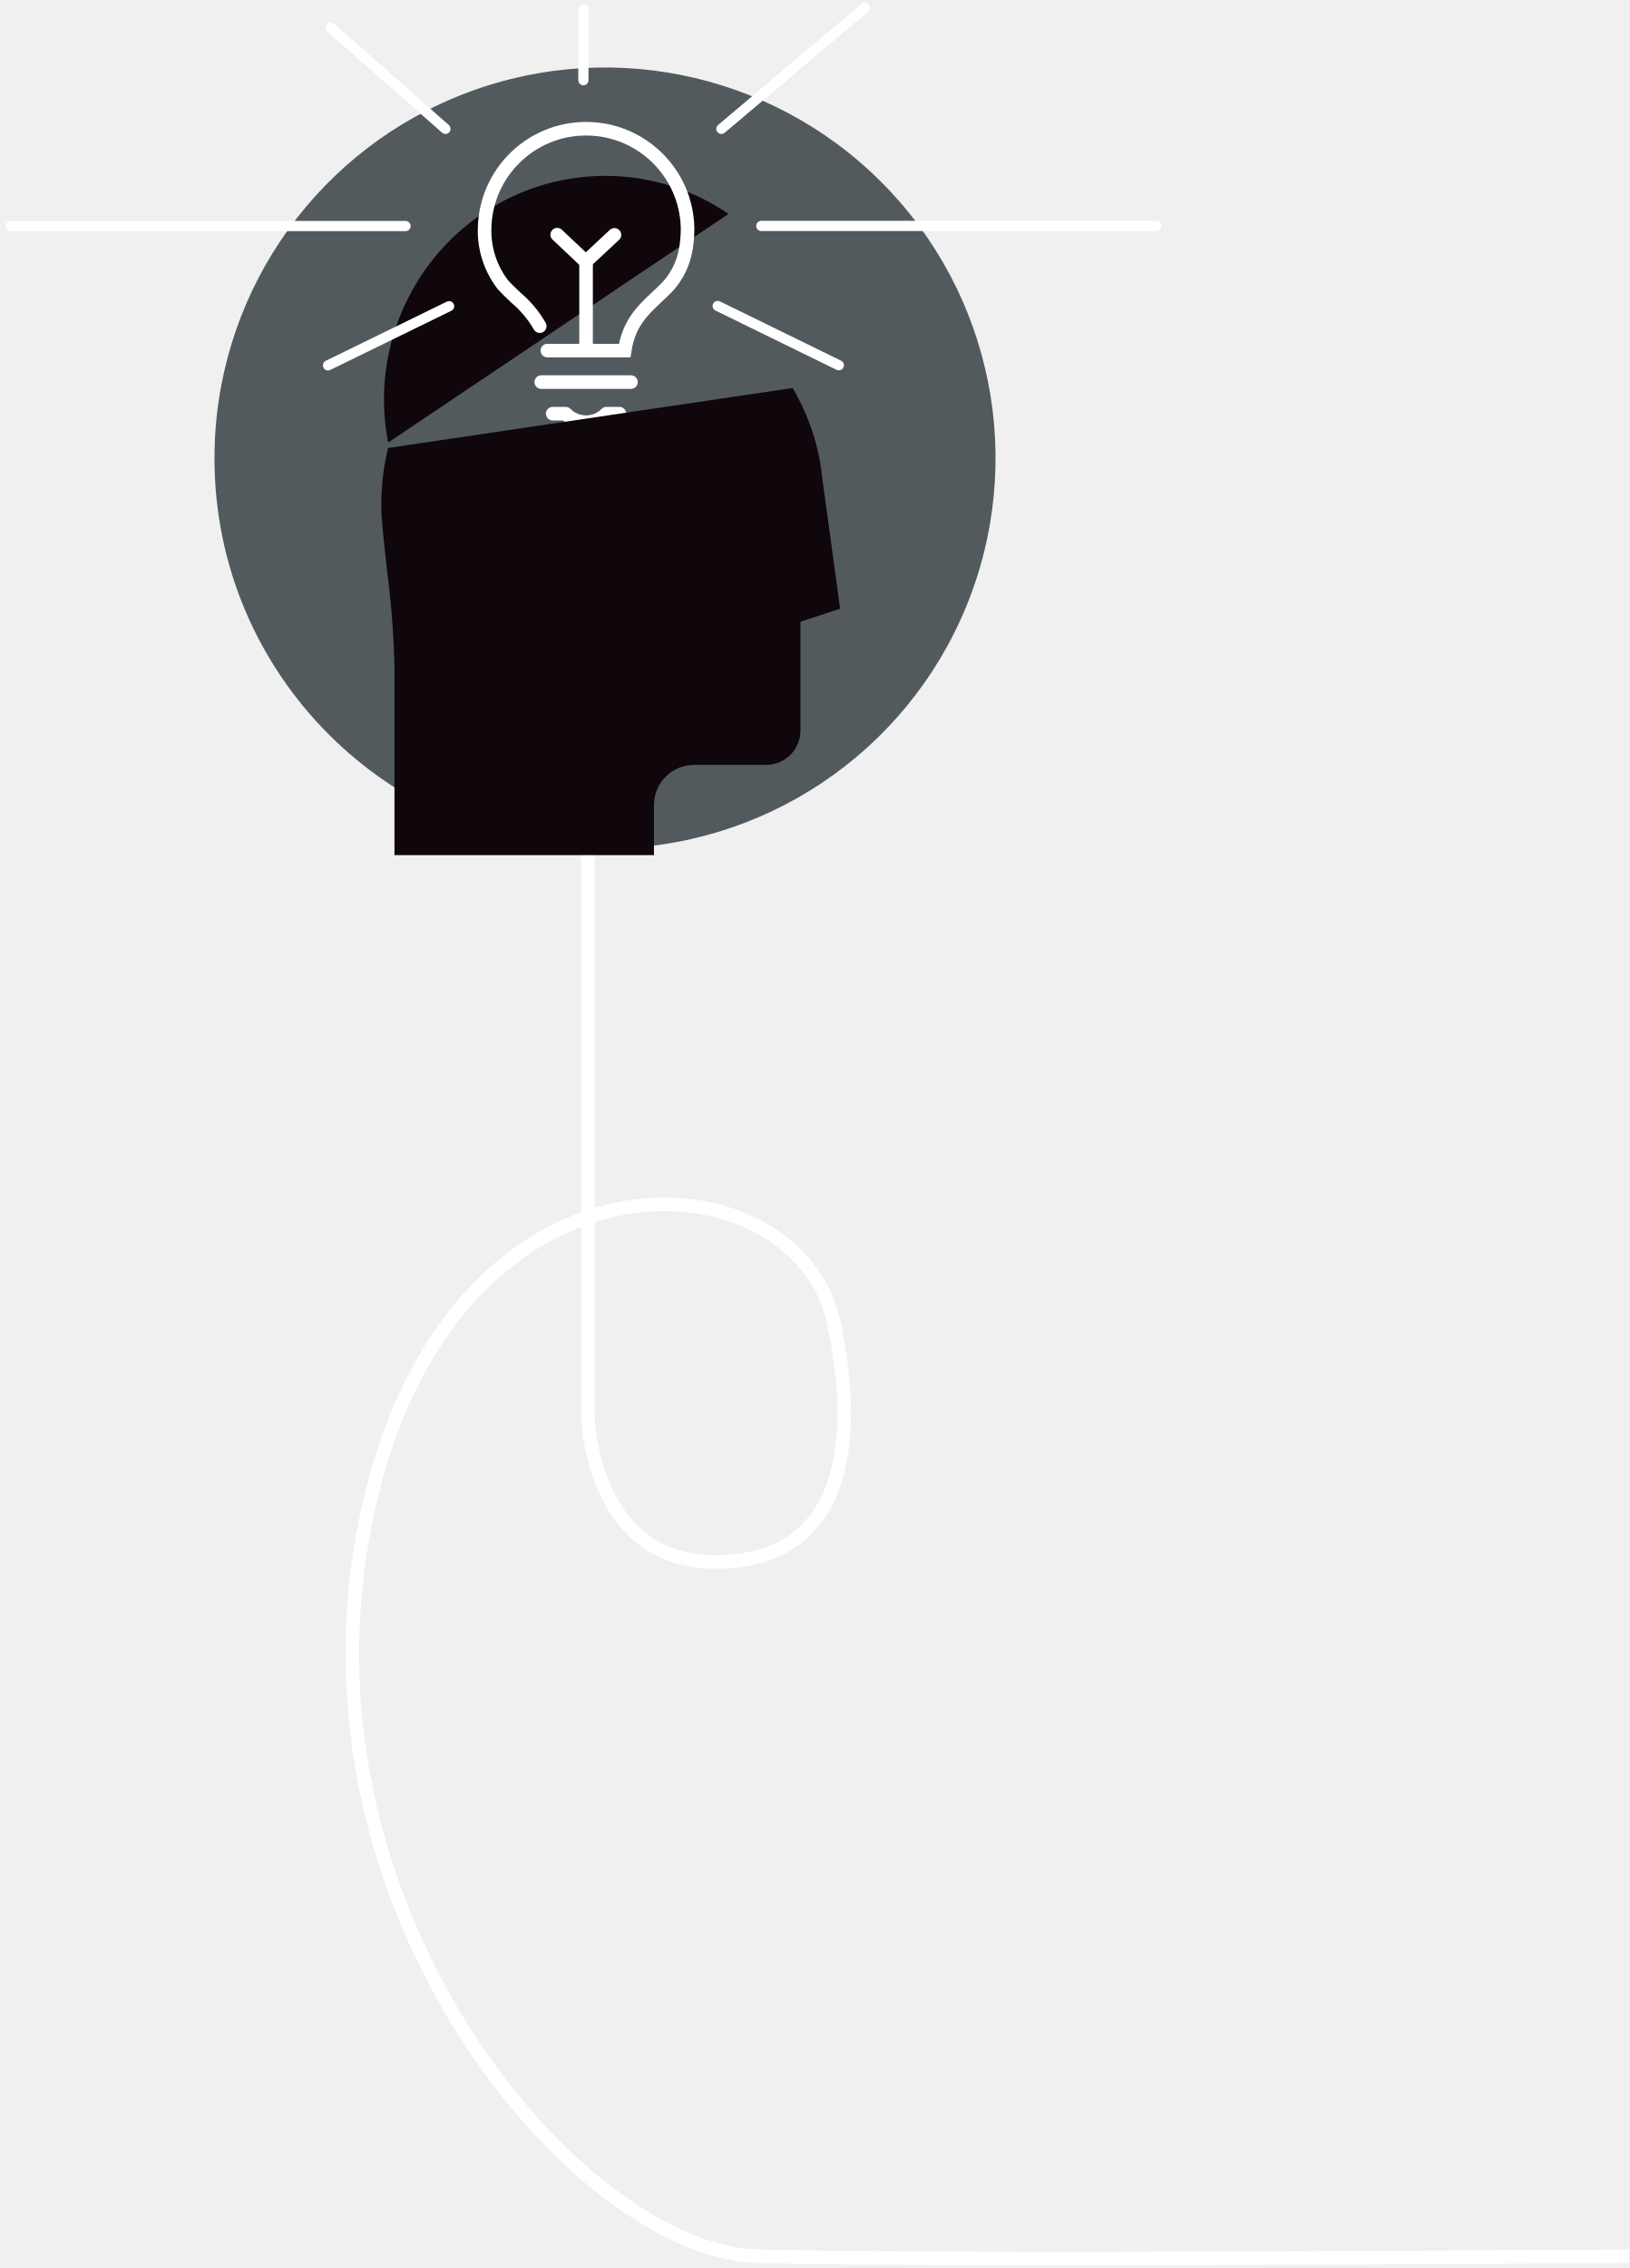
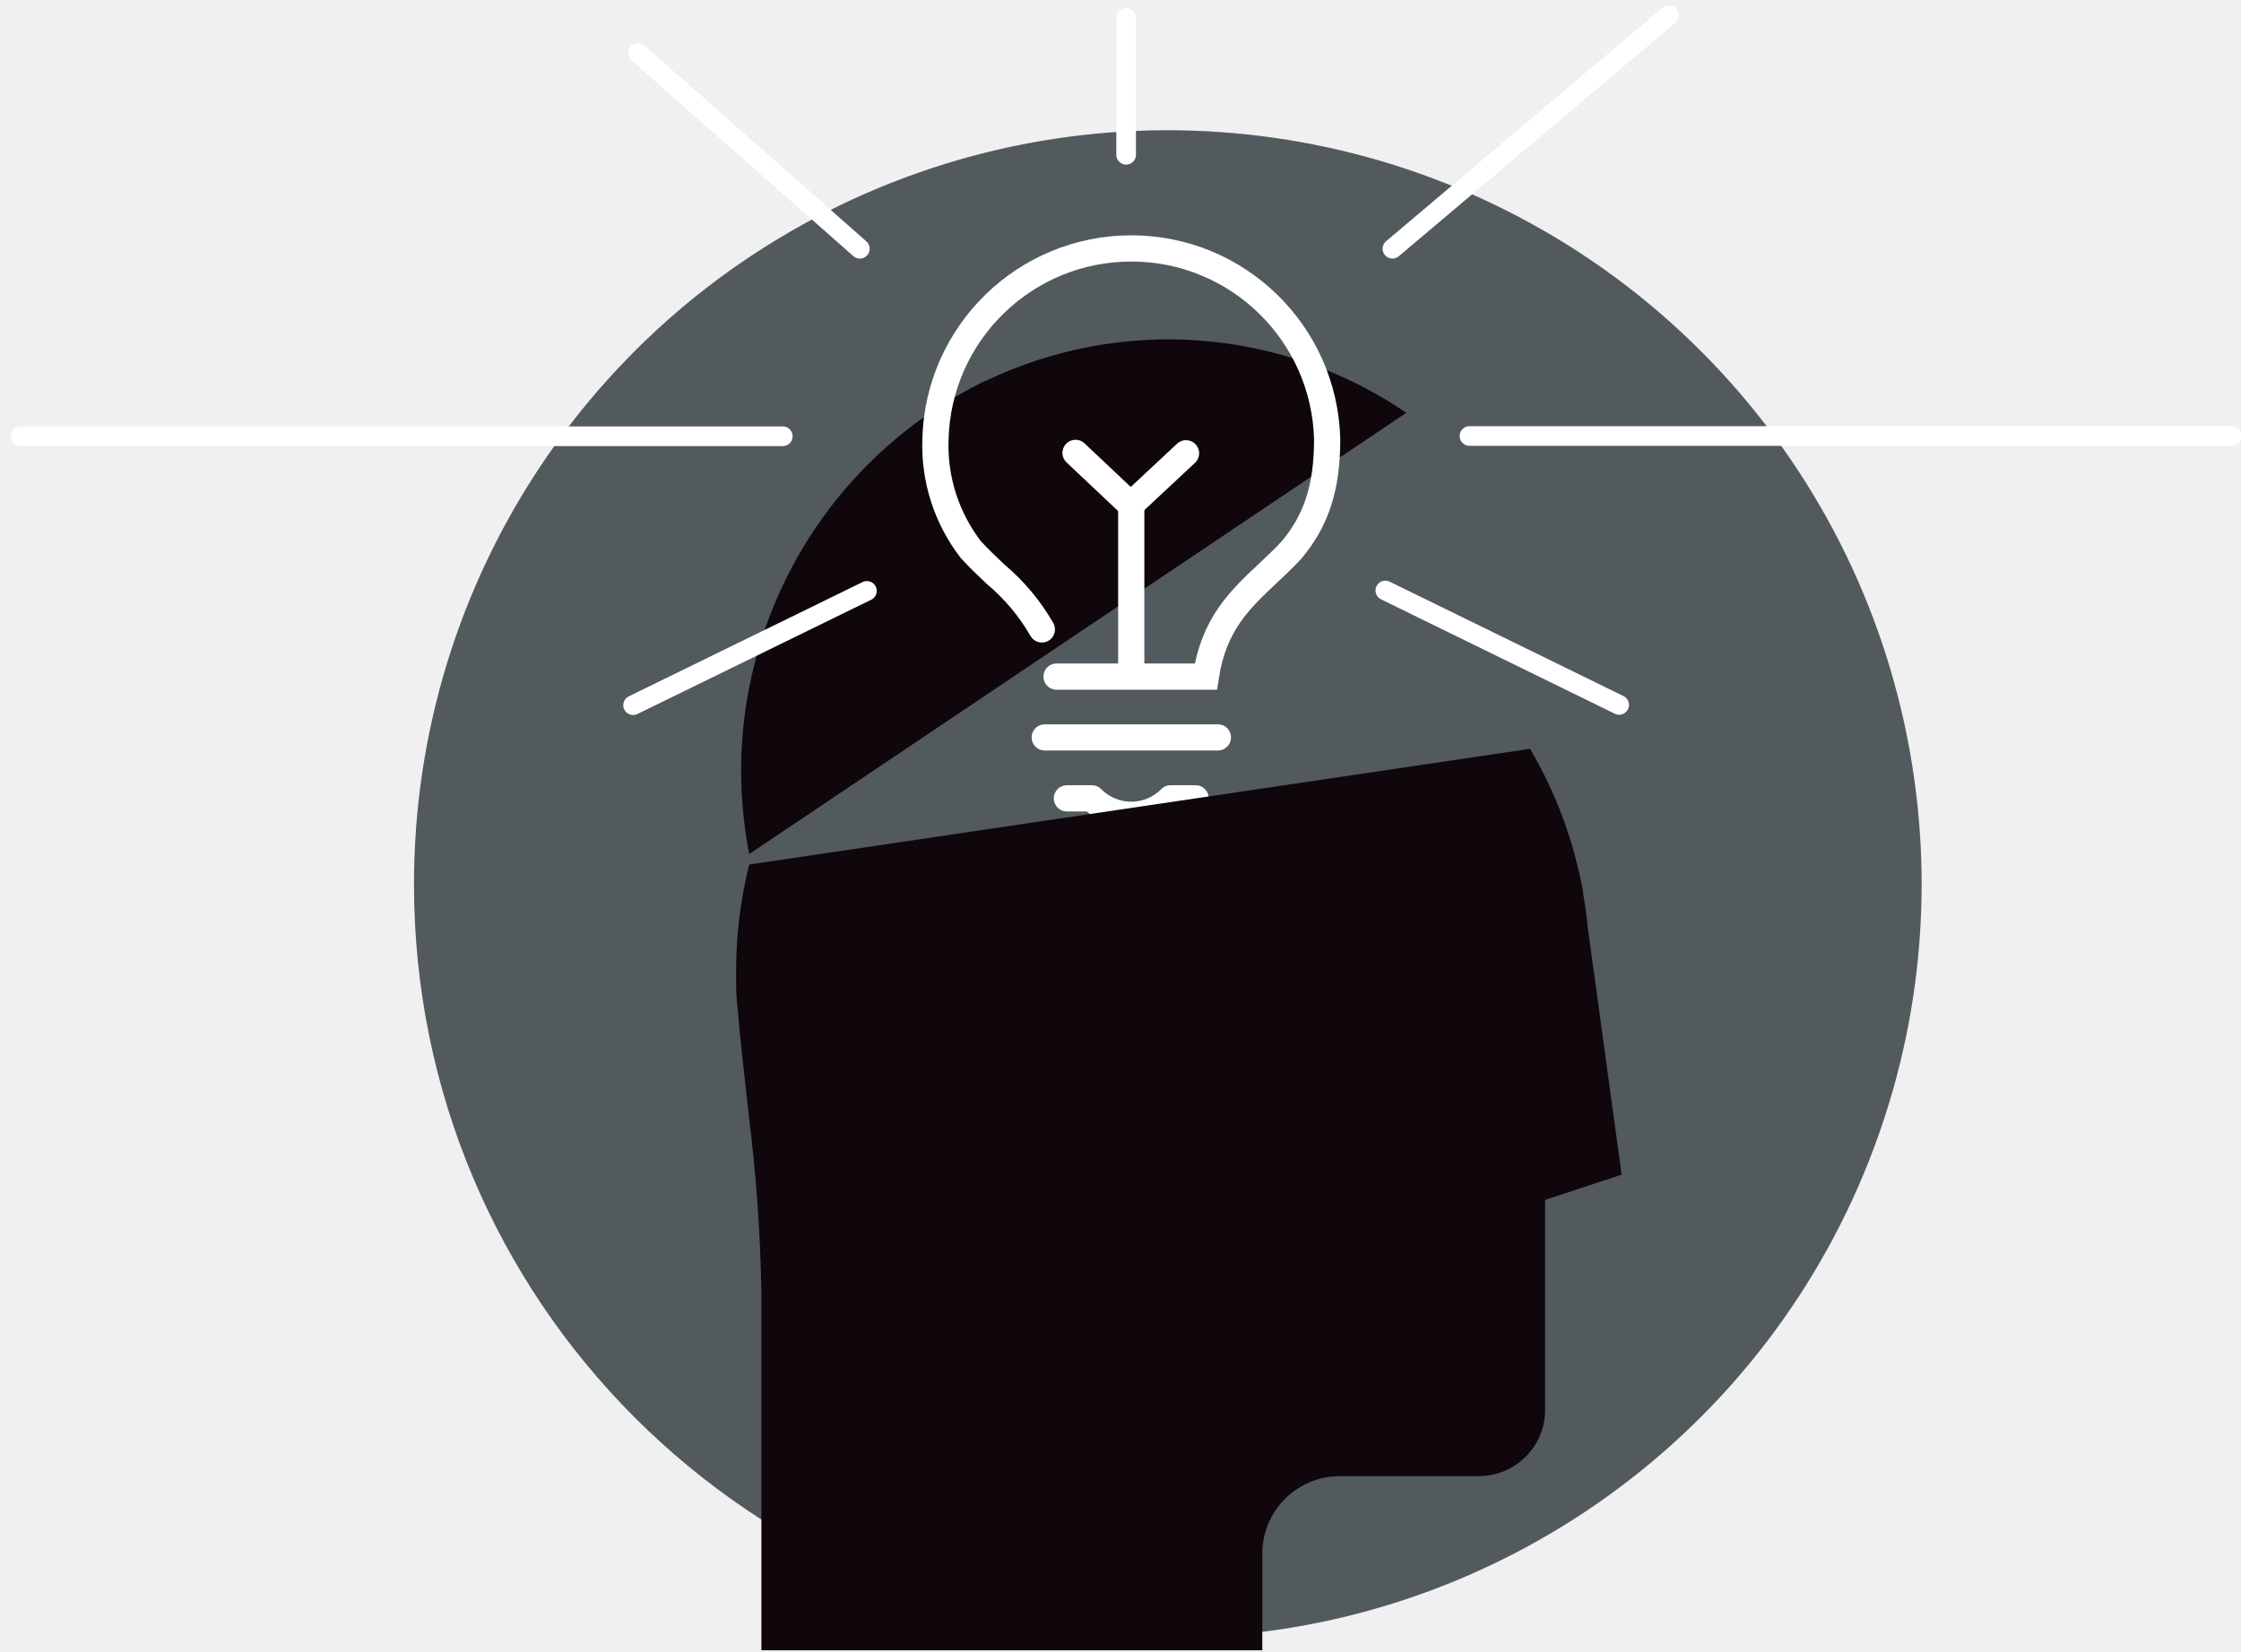
- <svg xmlns="http://www.w3.org/2000/svg" width="240px" height="334px" viewBox="0 0 240 334" version="1.1">
-   <g id="Page-1" stroke="none" stroke-width="1" fill="none" fill-rule="evenodd">
+ <svg xmlns="http://www.w3.org/2000/svg" width="171px" height="126px" viewBox="0 0 171 126" version="1.1">
+   <g id="Artboard" stroke="none" stroke-width="1" fill="none" fill-rule="evenodd">
    <g id="Research" transform="translate(1, 1)">
      <g id="Group" transform="translate(30, 8)" fill-rule="nonzero">
        <path d="M58.11,115.98 C81.378,115.98 102.355,101.961 111.255,80.463 C120.156,58.964 115.228,34.221 98.769,17.773 C82.31,1.326 57.563,-3.586 36.07,5.33 C14.578,14.246 0.574,35.232 0.59,58.5 C0.59,90.267 26.343,116.02 58.11,116.02" id="Circle" fill="#525A5D" />
        <path d="M44.23,20.04 C30.703,26.583 23.285,41.423 26.17,56.17 L76.31,22.5 C66.816,16.026 54.594,15.096 44.23,20.06" id="Scalp" fill="#0F070C" />
      </g>
      <g id="Bulb" transform="translate(70, 17)" stroke="#FFFFFF" stroke-width="2">
        <path d="M9.62,33.63 L21.01,33.63 C21.62,29.63 23.6,27.77 25.7,25.79 C26.31,25.22 26.95,24.62 27.54,23.98 C29.45,21.71 30.27,19.19 30.27,15.52 C30.06,7.417 23.431,0.957 15.325,0.957 C7.219,0.957 0.59,7.417 0.38,15.52 C0.269,18.556 1.224,21.535 3.08,23.94 C3.7,24.62 4.34,25.22 4.96,25.81 C6.378,26.998 7.577,28.427 8.5,30.03" id="Path" stroke-linecap="round" />
        <path d="M10.41,42.92 L12.32,42.92 C13.111,43.724 14.192,44.176 15.32,44.176 C16.448,44.176 17.529,43.724 18.32,42.92 L20.23,42.92" id="Path" stroke-linecap="round" stroke-linejoin="round" />
        <line x1="8.72" y1="38.27" x2="21.93" y2="38.27" id="Path" stroke-linecap="round" stroke-linejoin="round" />
        <line x1="15.32" y1="33.36" x2="15.32" y2="20.79" id="Path" stroke-linejoin="round" />
        <path d="M15.25,20.5 L11.07,16.56 M15.31,20.5 L19.5,16.59" id="Shape" stroke-linecap="round" stroke-linejoin="round" />
      </g>
      <g id="Rays" transform="translate(0.58, 0.17)" stroke="#FFFFFF" stroke-linecap="round" stroke-linejoin="round" stroke-width="1.5">
        <line x1="58.15" y1="32.12" x2="0" y2="32.12" id="Path" />
        <line x1="110.55" y1="32.1" x2="168.7" y2="32.1" id="Path" />
        <line x1="104.67" y1="17.81" x2="125.76" y2="0" id="Path" />
        <line x1="64.57" y1="43.92" x2="46.73" y2="52.64" id="Path" />
        <line x1="104.13" y1="43.89" x2="121.97" y2="52.62" id="Path" />
        <line x1="64.03" y1="17.81" x2="47.11" y2="2.88" id="Path" />
        <line x1="84.35" y1="10.64" x2="84.35" y2="0.19" id="Path" />
      </g>
-       <g id="Group" transform="translate(50, 56)">
-         <path d="M35.59,67.98 L35.59,151.42 C35.59,151.42 35.9,173.83 55.49,173.02 C74.76,172.21 75.02,152.78 71.79,137.74 C66.38,112.54 14.93,108.94 2.94,166.54 C-9.05,224.14 34.29,274.5 60.5,275.26 C86.71,276.02 188.95,275.26 188.95,275.26" id="Strand" stroke="#FFFFFF" stroke-width="2" />
-         <path d="M69.81,11.14 C69.122,7.261 67.747,3.536 65.75,0.14 L6.17,8.97 C5.514,11.586 5.179,14.273 5.17,16.97 C5.17,17.14 5.17,17.32 5.17,17.5 C5.17,18.33 5.17,19.15 5.29,19.95 C5.44,21.95 5.7,24.2 5.97,26.62 C6.03,27.14 6.09,27.67 6.15,28.21 C6.704,32.663 7.021,37.143 7.1,41.63 L7.1,68.93 L45.32,68.93 L45.32,61.58 C45.309,58.318 47.938,55.662 51.2,55.64 L61.9,55.64 C64.679,55.607 66.911,53.339 66.9,50.56 L66.9,34.56 L72.74,32.64 L70.15,13.73 C70.06,12.85 69.94,11.97 69.79,11.11" id="Face" fill="#0F070C" fill-rule="nonzero" />
+       <g id="Face" transform="translate(55, 56)" fill="#0F070C" fill-rule="nonzero">
+         <path d="M64.81,11.14 C64.122,7.261 62.747,3.536 60.75,0.14 L1.17,8.97 C0.514,11.586 0.179,14.273 0.17,16.97 C0.17,17.14 0.17,17.32 0.17,17.5 C0.17,18.33 0.17,19.15 0.29,19.95 C0.44,21.95 0.7,24.2 0.97,26.62 C1.03,27.14 1.09,27.67 1.15,28.21 C1.704,32.663 2.021,37.143 2.1,41.63 L2.1,68.93 L40.32,68.93 L40.32,61.58 C40.309,58.318 42.938,55.662 46.2,55.64 L56.9,55.64 C59.679,55.607 61.911,53.339 61.9,50.56 L61.9,34.56 L67.74,32.64 L65.15,13.73 C65.06,12.85 64.94,11.97 64.79,11.11" />
      </g>
    </g>
  </g>
</svg>
